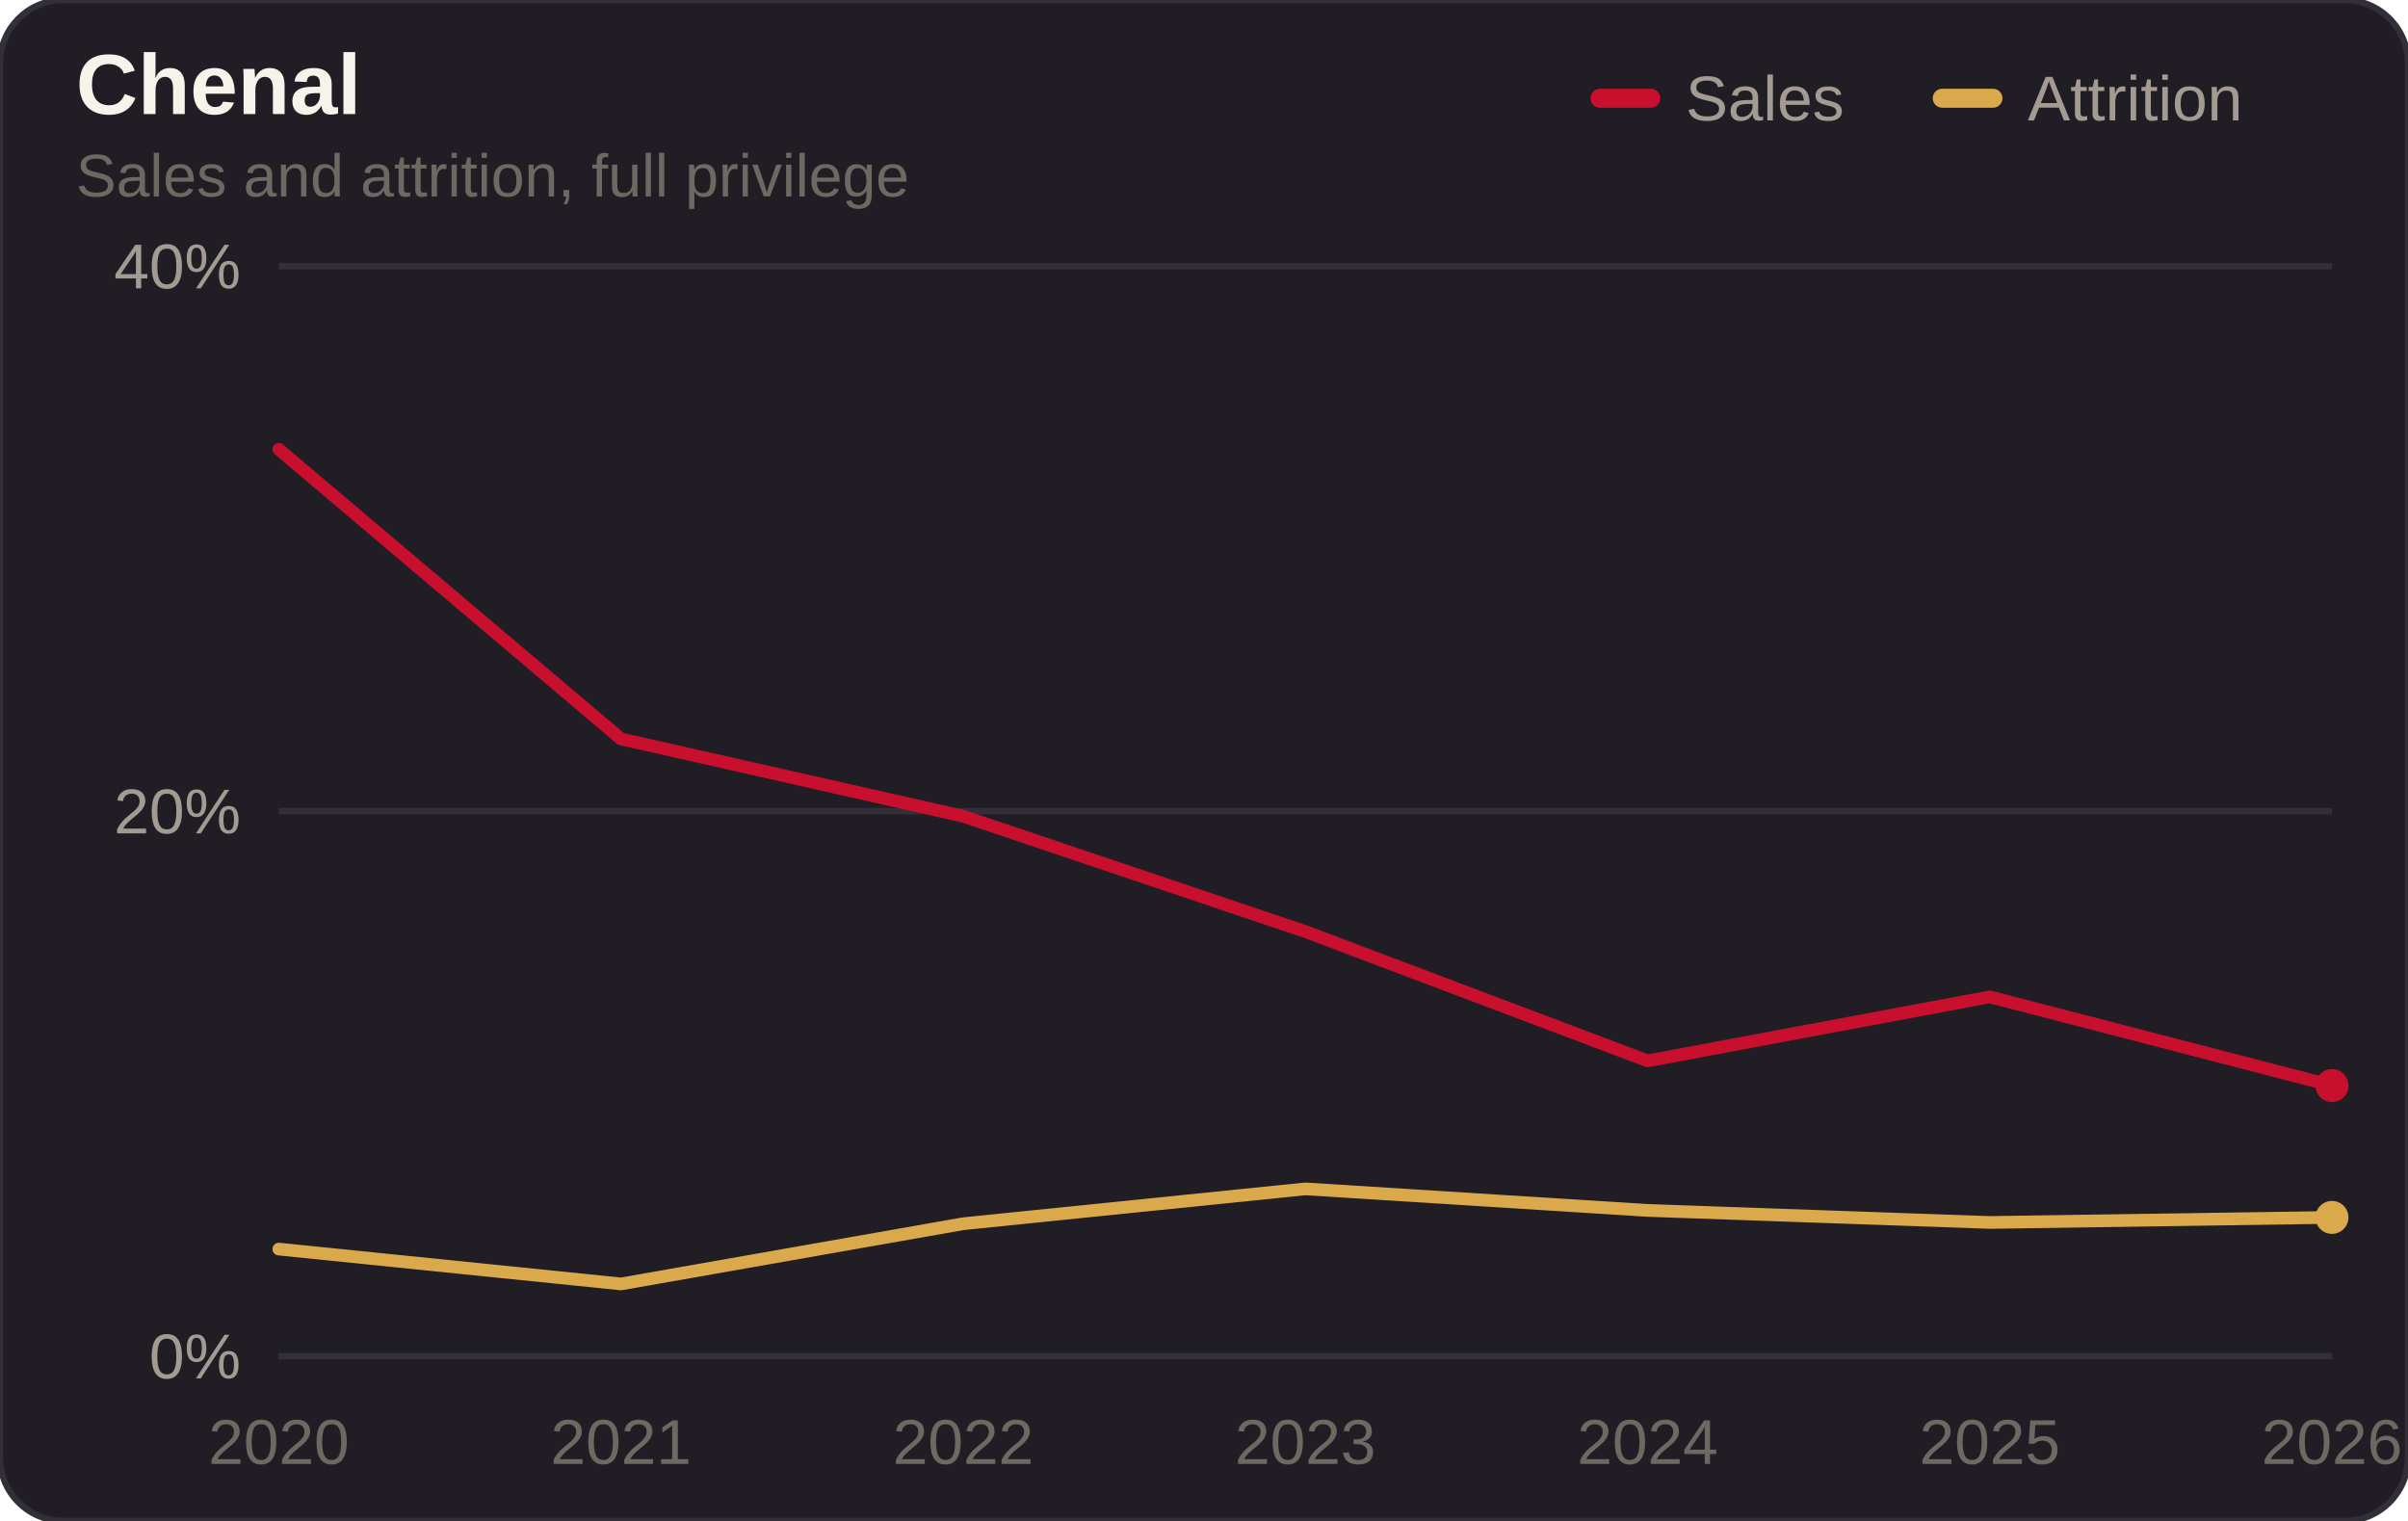
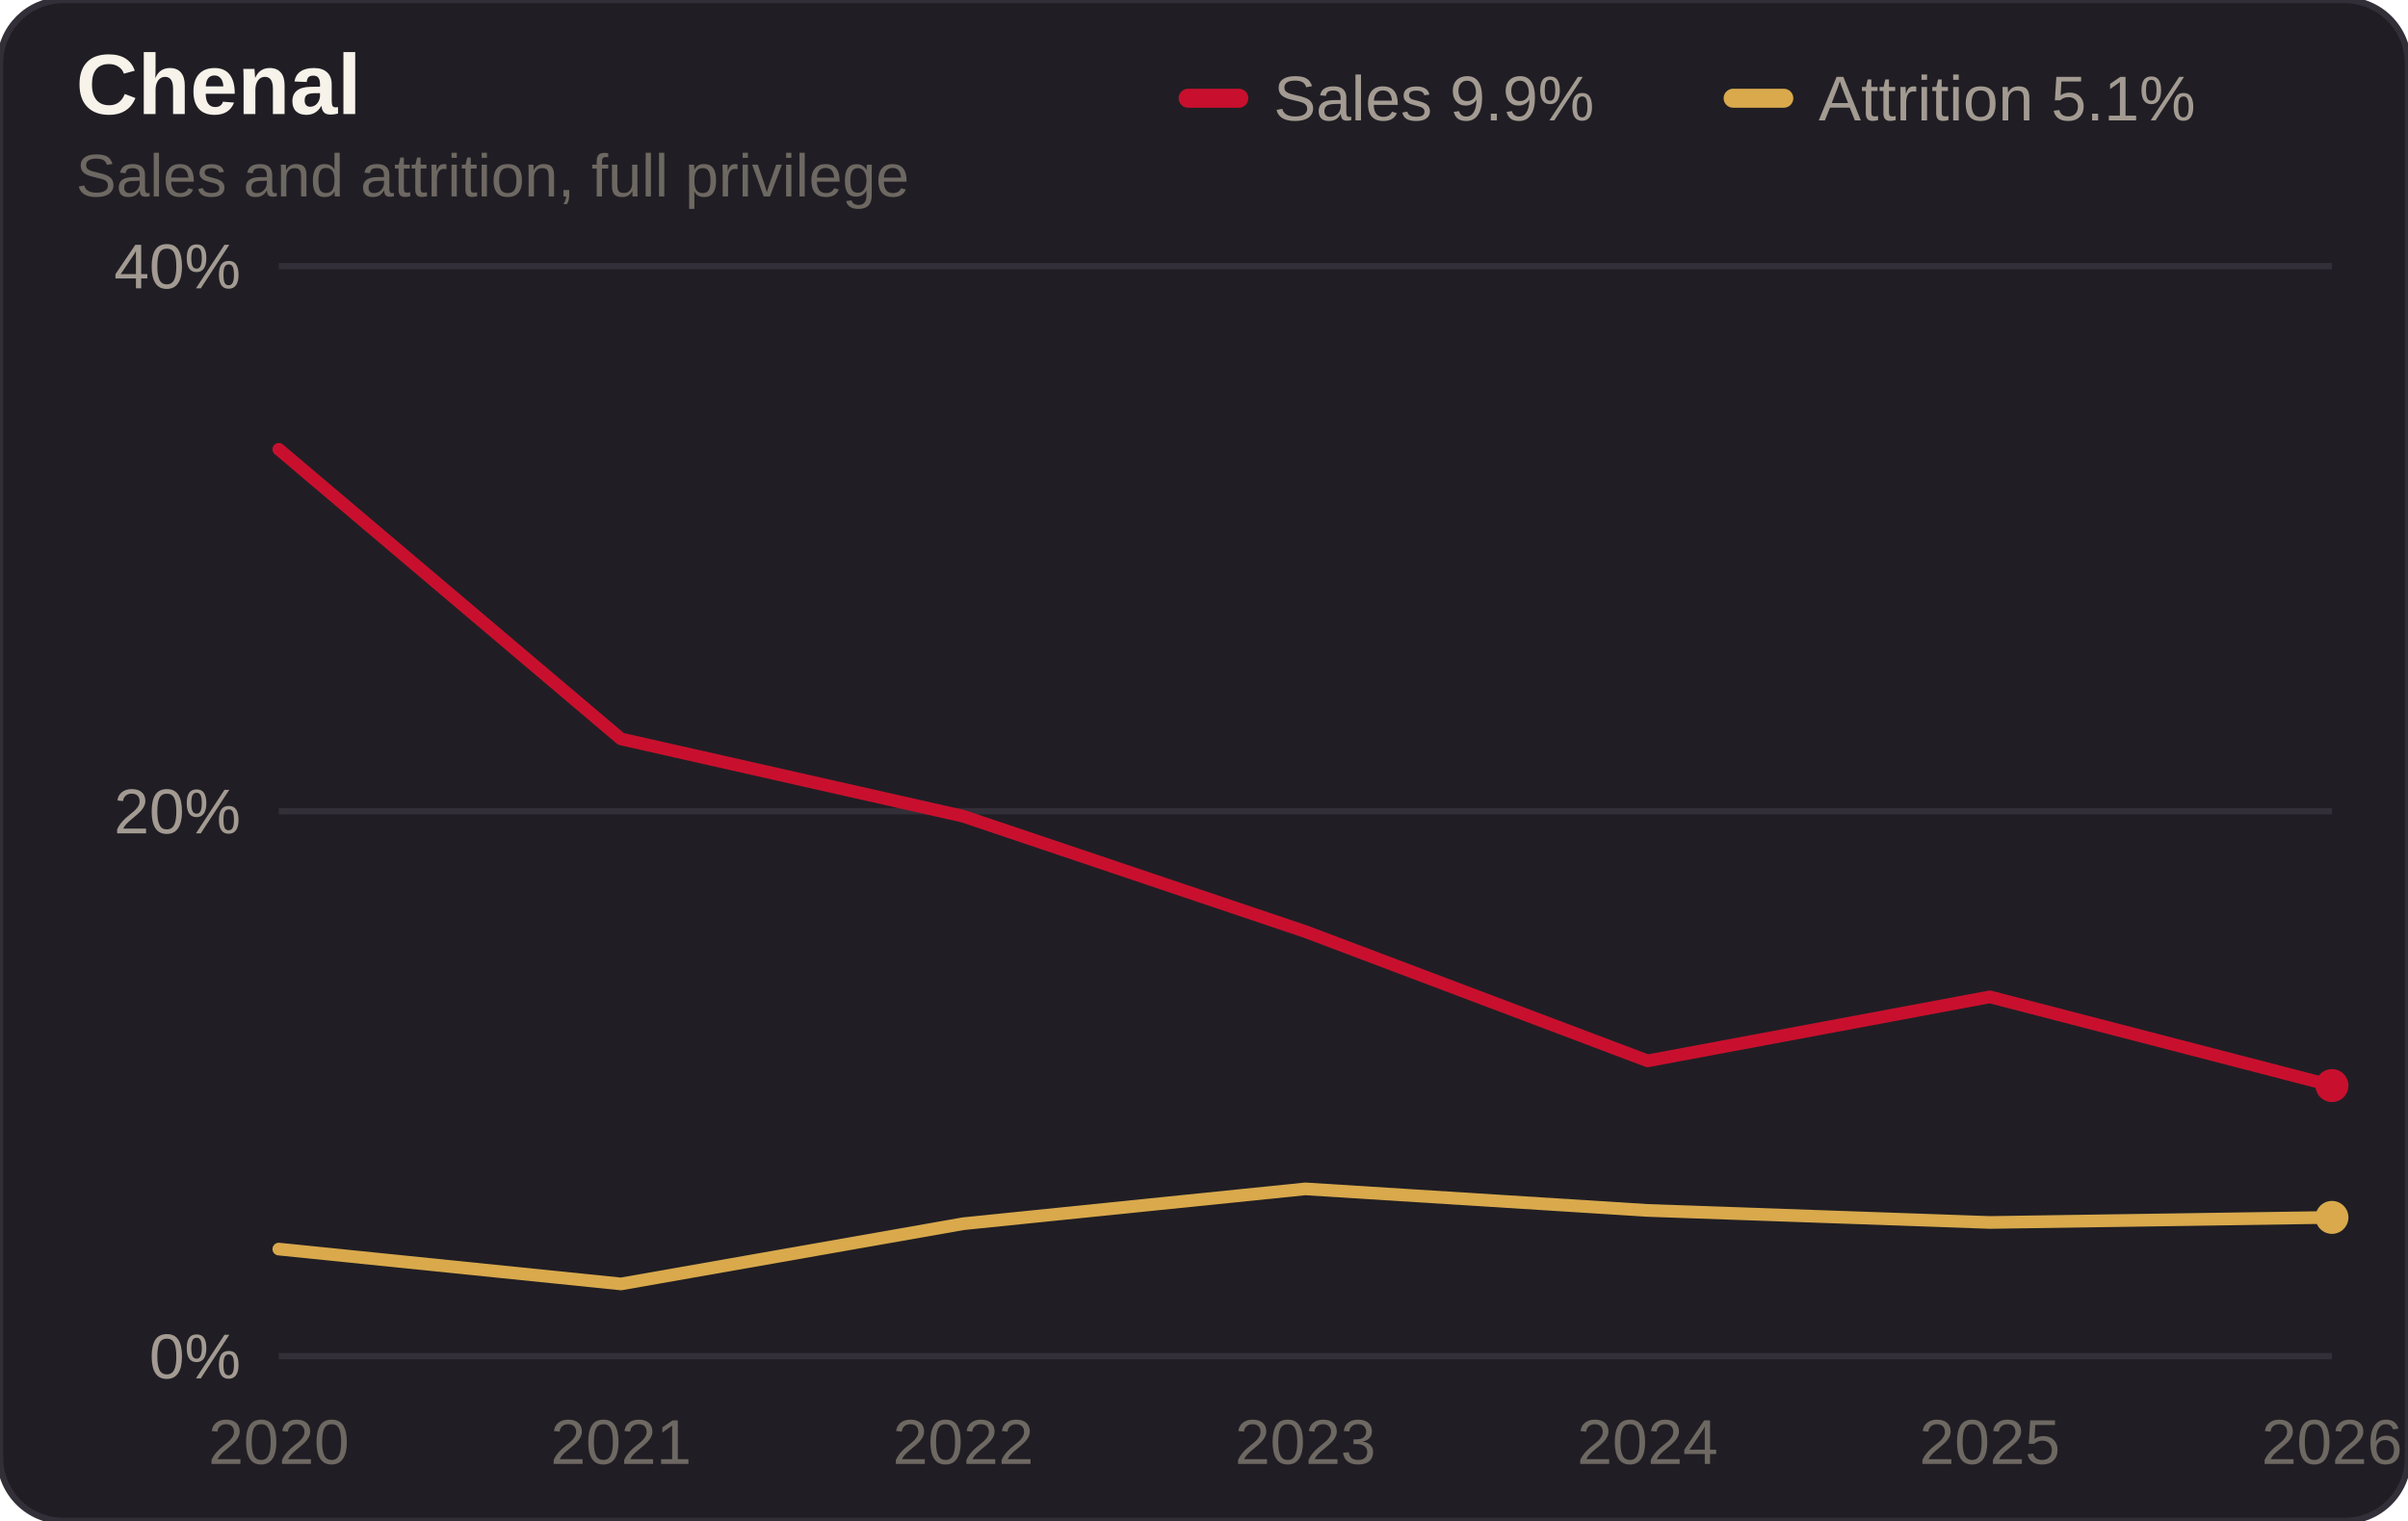
<svg xmlns="http://www.w3.org/2000/svg" viewBox="0 0 380 240" width="380" height="240" role="img" aria-label="Chenal, Sales and attrition, full privilege">
  <rect width="380" height="240" rx="10" fill="#201E24" stroke="#332F38" />
  <text x="12" y="18" fill="#F7F3EA" font-family="system-ui, -apple-system, 'Helvetica Neue', Arial, sans-serif" font-size="13.5" font-weight="700">Chenal</text>
  <text x="12" y="31" fill="#6E6862" font-family="system-ui, -apple-system, 'Helvetica Neue', Arial, sans-serif" font-size="9.5">Sales and attrition, full privilege</text>
  <line x1="44" y1="214.0" x2="368" y2="214.0" stroke="#332F38" stroke-width="1" />
  <text x="38" y="217.5" fill="#A39B92" font-family="system-ui, -apple-system, 'Helvetica Neue', Arial, sans-serif" font-size="10" text-anchor="end">0%</text>
  <line x1="44" y1="128.0" x2="368" y2="128.0" stroke="#332F38" stroke-width="1" />
  <text x="38" y="131.5" fill="#A39B92" font-family="system-ui, -apple-system, 'Helvetica Neue', Arial, sans-serif" font-size="10" text-anchor="end">20%</text>
  <line x1="44" y1="42.0" x2="368" y2="42.0" stroke="#332F38" stroke-width="1" />
  <text x="38" y="45.5" fill="#A39B92" font-family="system-ui, -apple-system, 'Helvetica Neue', Arial, sans-serif" font-size="10" text-anchor="end">40%</text>
  <text x="44.0" y="231" fill="#6E6862" font-family="system-ui, -apple-system, 'Helvetica Neue', Arial, sans-serif" font-size="10" text-anchor="middle">2020</text>
  <text x="98.0" y="231" fill="#6E6862" font-family="system-ui, -apple-system, 'Helvetica Neue', Arial, sans-serif" font-size="10" text-anchor="middle">2021</text>
  <text x="152.0" y="231" fill="#6E6862" font-family="system-ui, -apple-system, 'Helvetica Neue', Arial, sans-serif" font-size="10" text-anchor="middle">2022</text>
  <text x="206.0" y="231" fill="#6E6862" font-family="system-ui, -apple-system, 'Helvetica Neue', Arial, sans-serif" font-size="10" text-anchor="middle">2023</text>
  <text x="260.0" y="231" fill="#6E6862" font-family="system-ui, -apple-system, 'Helvetica Neue', Arial, sans-serif" font-size="10" text-anchor="middle">2024</text>
  <text x="314.0" y="231" fill="#6E6862" font-family="system-ui, -apple-system, 'Helvetica Neue', Arial, sans-serif" font-size="10" text-anchor="middle">2025</text>
  <text x="368.0" y="231" fill="#6E6862" font-family="system-ui, -apple-system, 'Helvetica Neue', Arial, sans-serif" font-size="10" text-anchor="middle">2026</text>
  <path d="M44.0,70.9 L98.0,116.6 L152.0,128.8 L206.0,147.0 L260.0,167.4 L314.0,157.3 L368.0,171.3" fill="none" stroke="#C8102E" stroke-width="2" stroke-linejoin="round" stroke-linecap="round" />
  <circle cx="368.0" cy="171.3" r="2.6" fill="#C8102E" />
  <path d="M44.0,197.1 L98.0,202.6 L152.0,193.1 L206.0,187.6 L260.0,191.0 L314.0,192.9 L368.0,192.1" fill="none" stroke="#D9A94C" stroke-width="2" stroke-linejoin="round" stroke-linecap="round" />
  <circle cx="368.0" cy="192.1" r="2.6" fill="#D9A94C" />
-   <rect x="251.0" y="14" width="11" height="3" rx="1.5" fill="#C8102E" />
-   <text x="266.0" y="19" fill="#A39B92" font-family="system-ui, -apple-system, 'Helvetica Neue', Arial, sans-serif" font-size="10">Sales</text>
-   <rect x="305.0" y="14" width="11" height="3" rx="1.5" fill="#D9A94C" />
-   <text x="320.0" y="19" fill="#A39B92" font-family="system-ui, -apple-system, 'Helvetica Neue', Arial, sans-serif" font-size="10">Attrition</text>
+   <rect x="186.0" y="14" width="11" height="3" rx="1.5" fill="#C8102E" />
+   <text x="201.0" y="19" fill="#A39B92" font-family="system-ui, -apple-system, 'Helvetica Neue', Arial, sans-serif" font-size="10">Sales  9.9%</text>
+   <rect x="272.0" y="14" width="11" height="3" rx="1.5" fill="#D9A94C" />
+   <text x="287.0" y="19" fill="#A39B92" font-family="system-ui, -apple-system, 'Helvetica Neue', Arial, sans-serif" font-size="10">Attrition  5.1%</text>
</svg>
